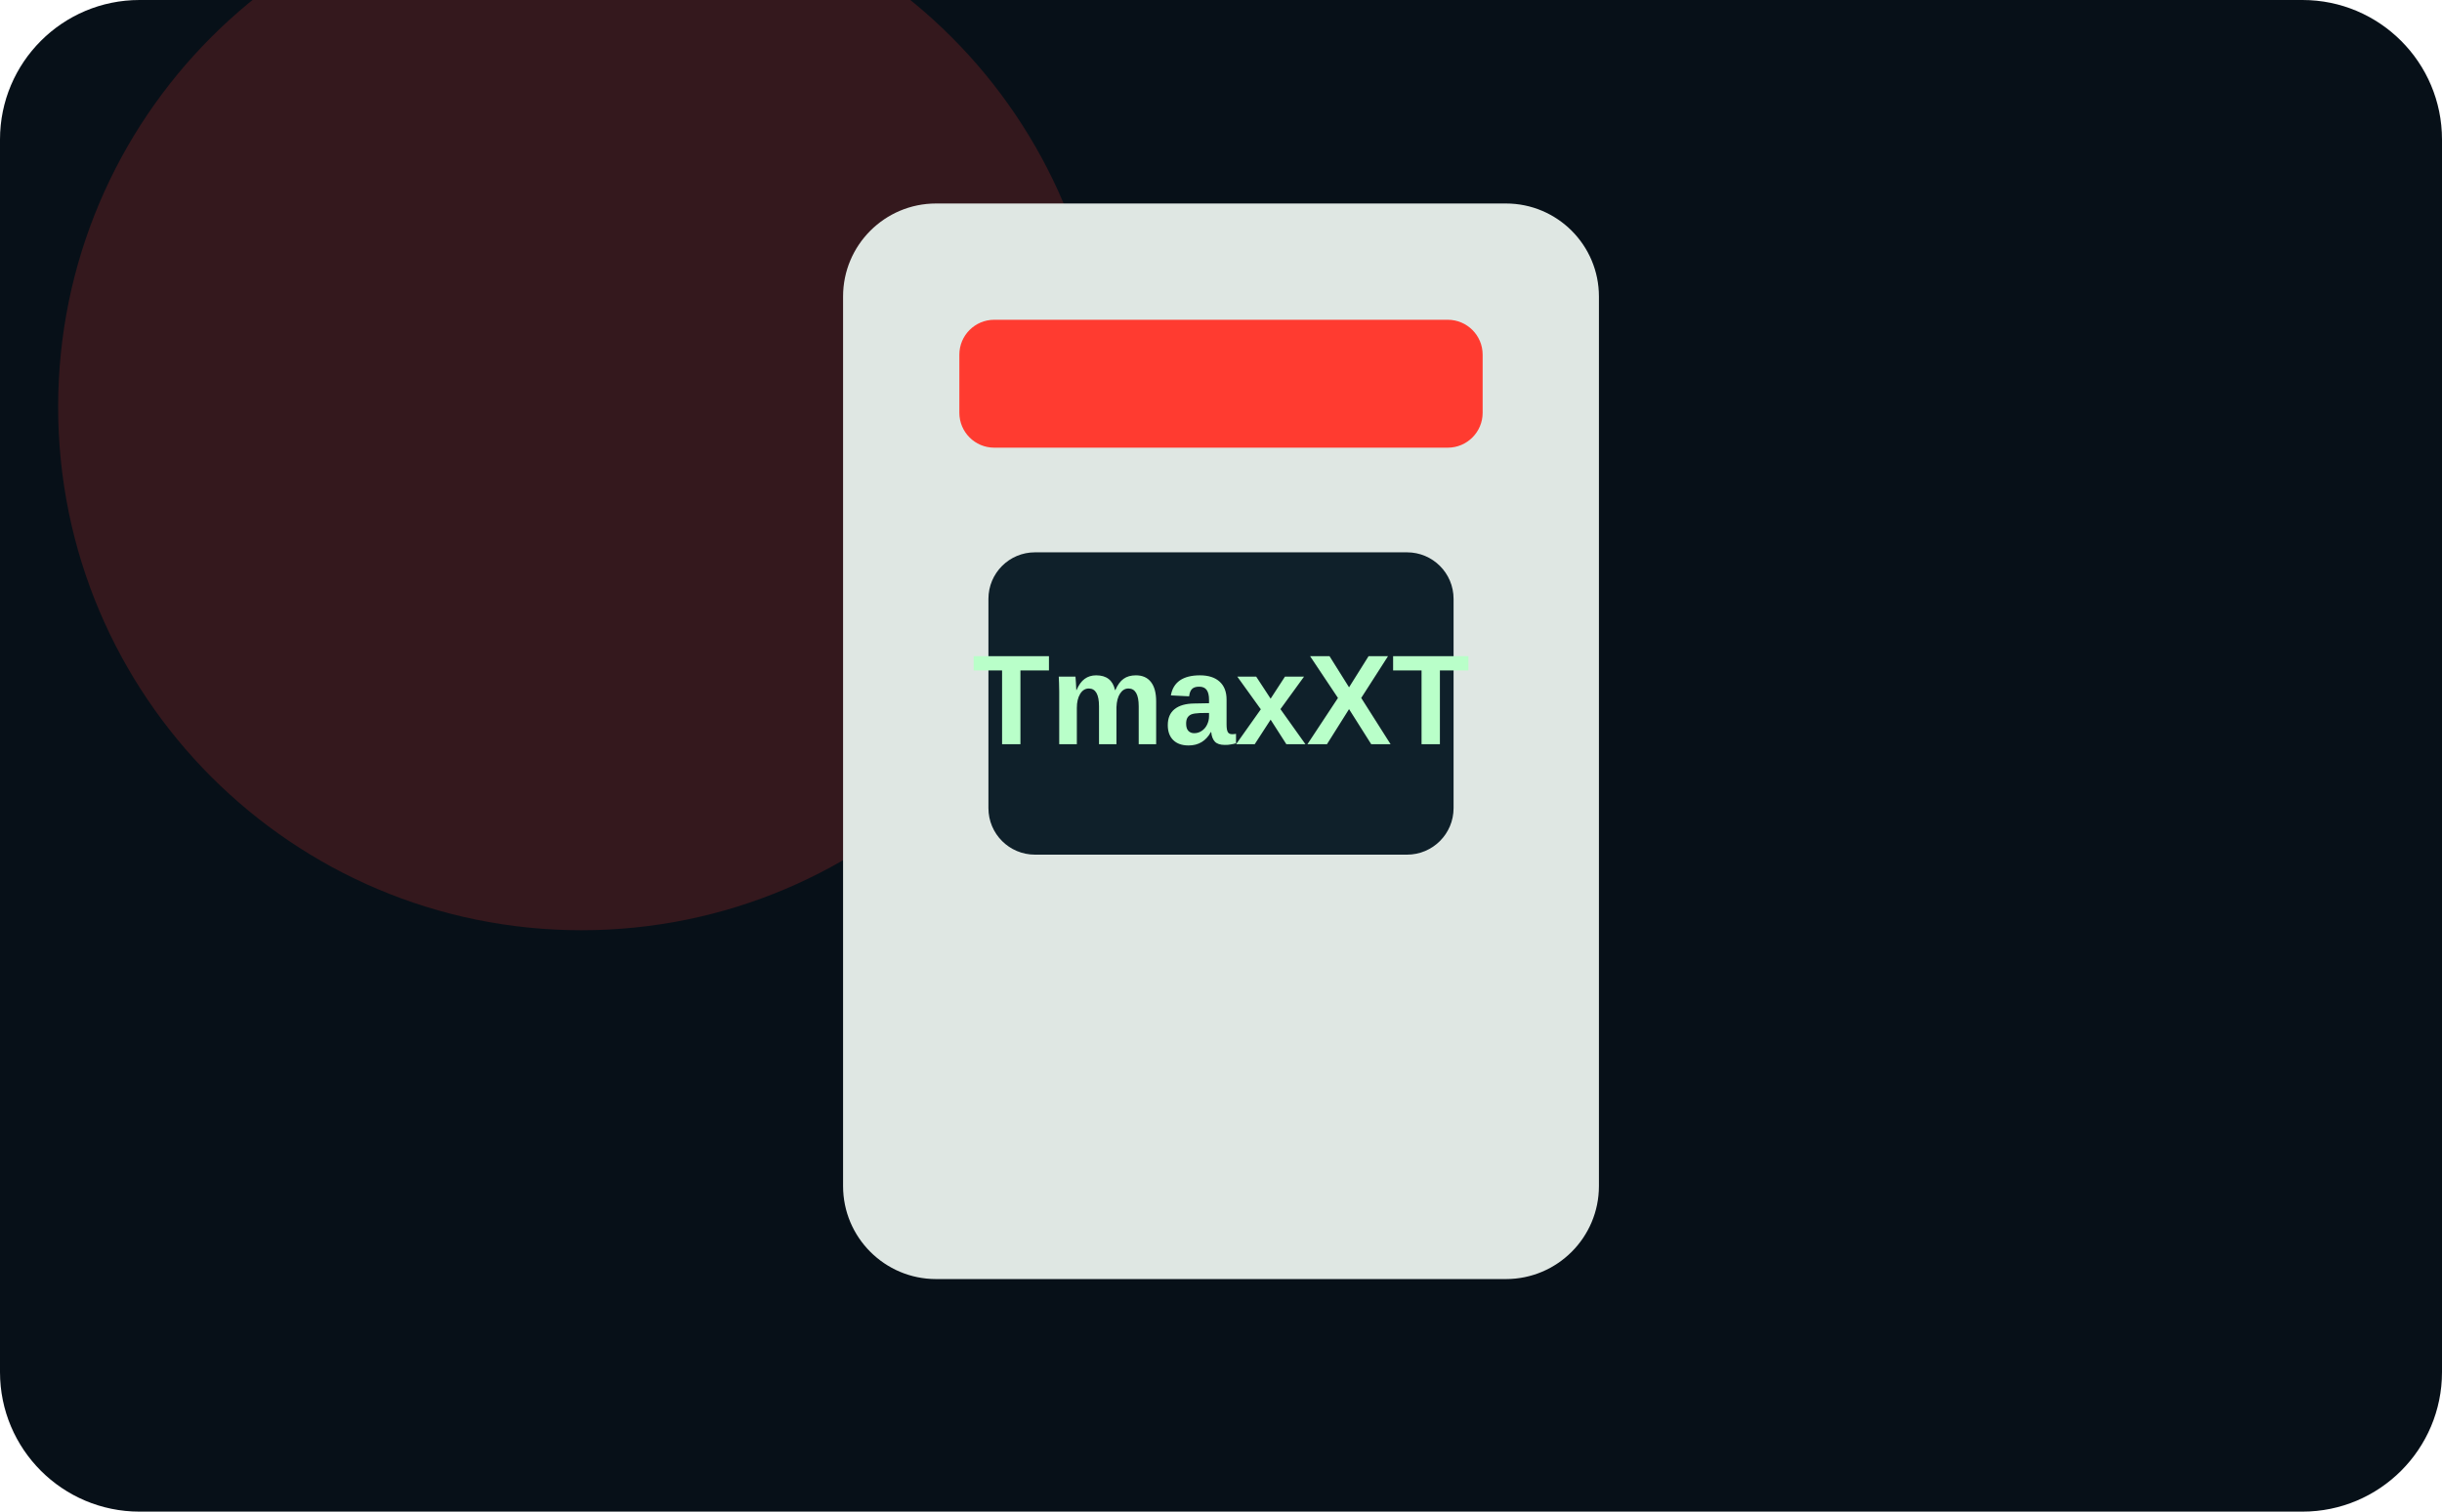
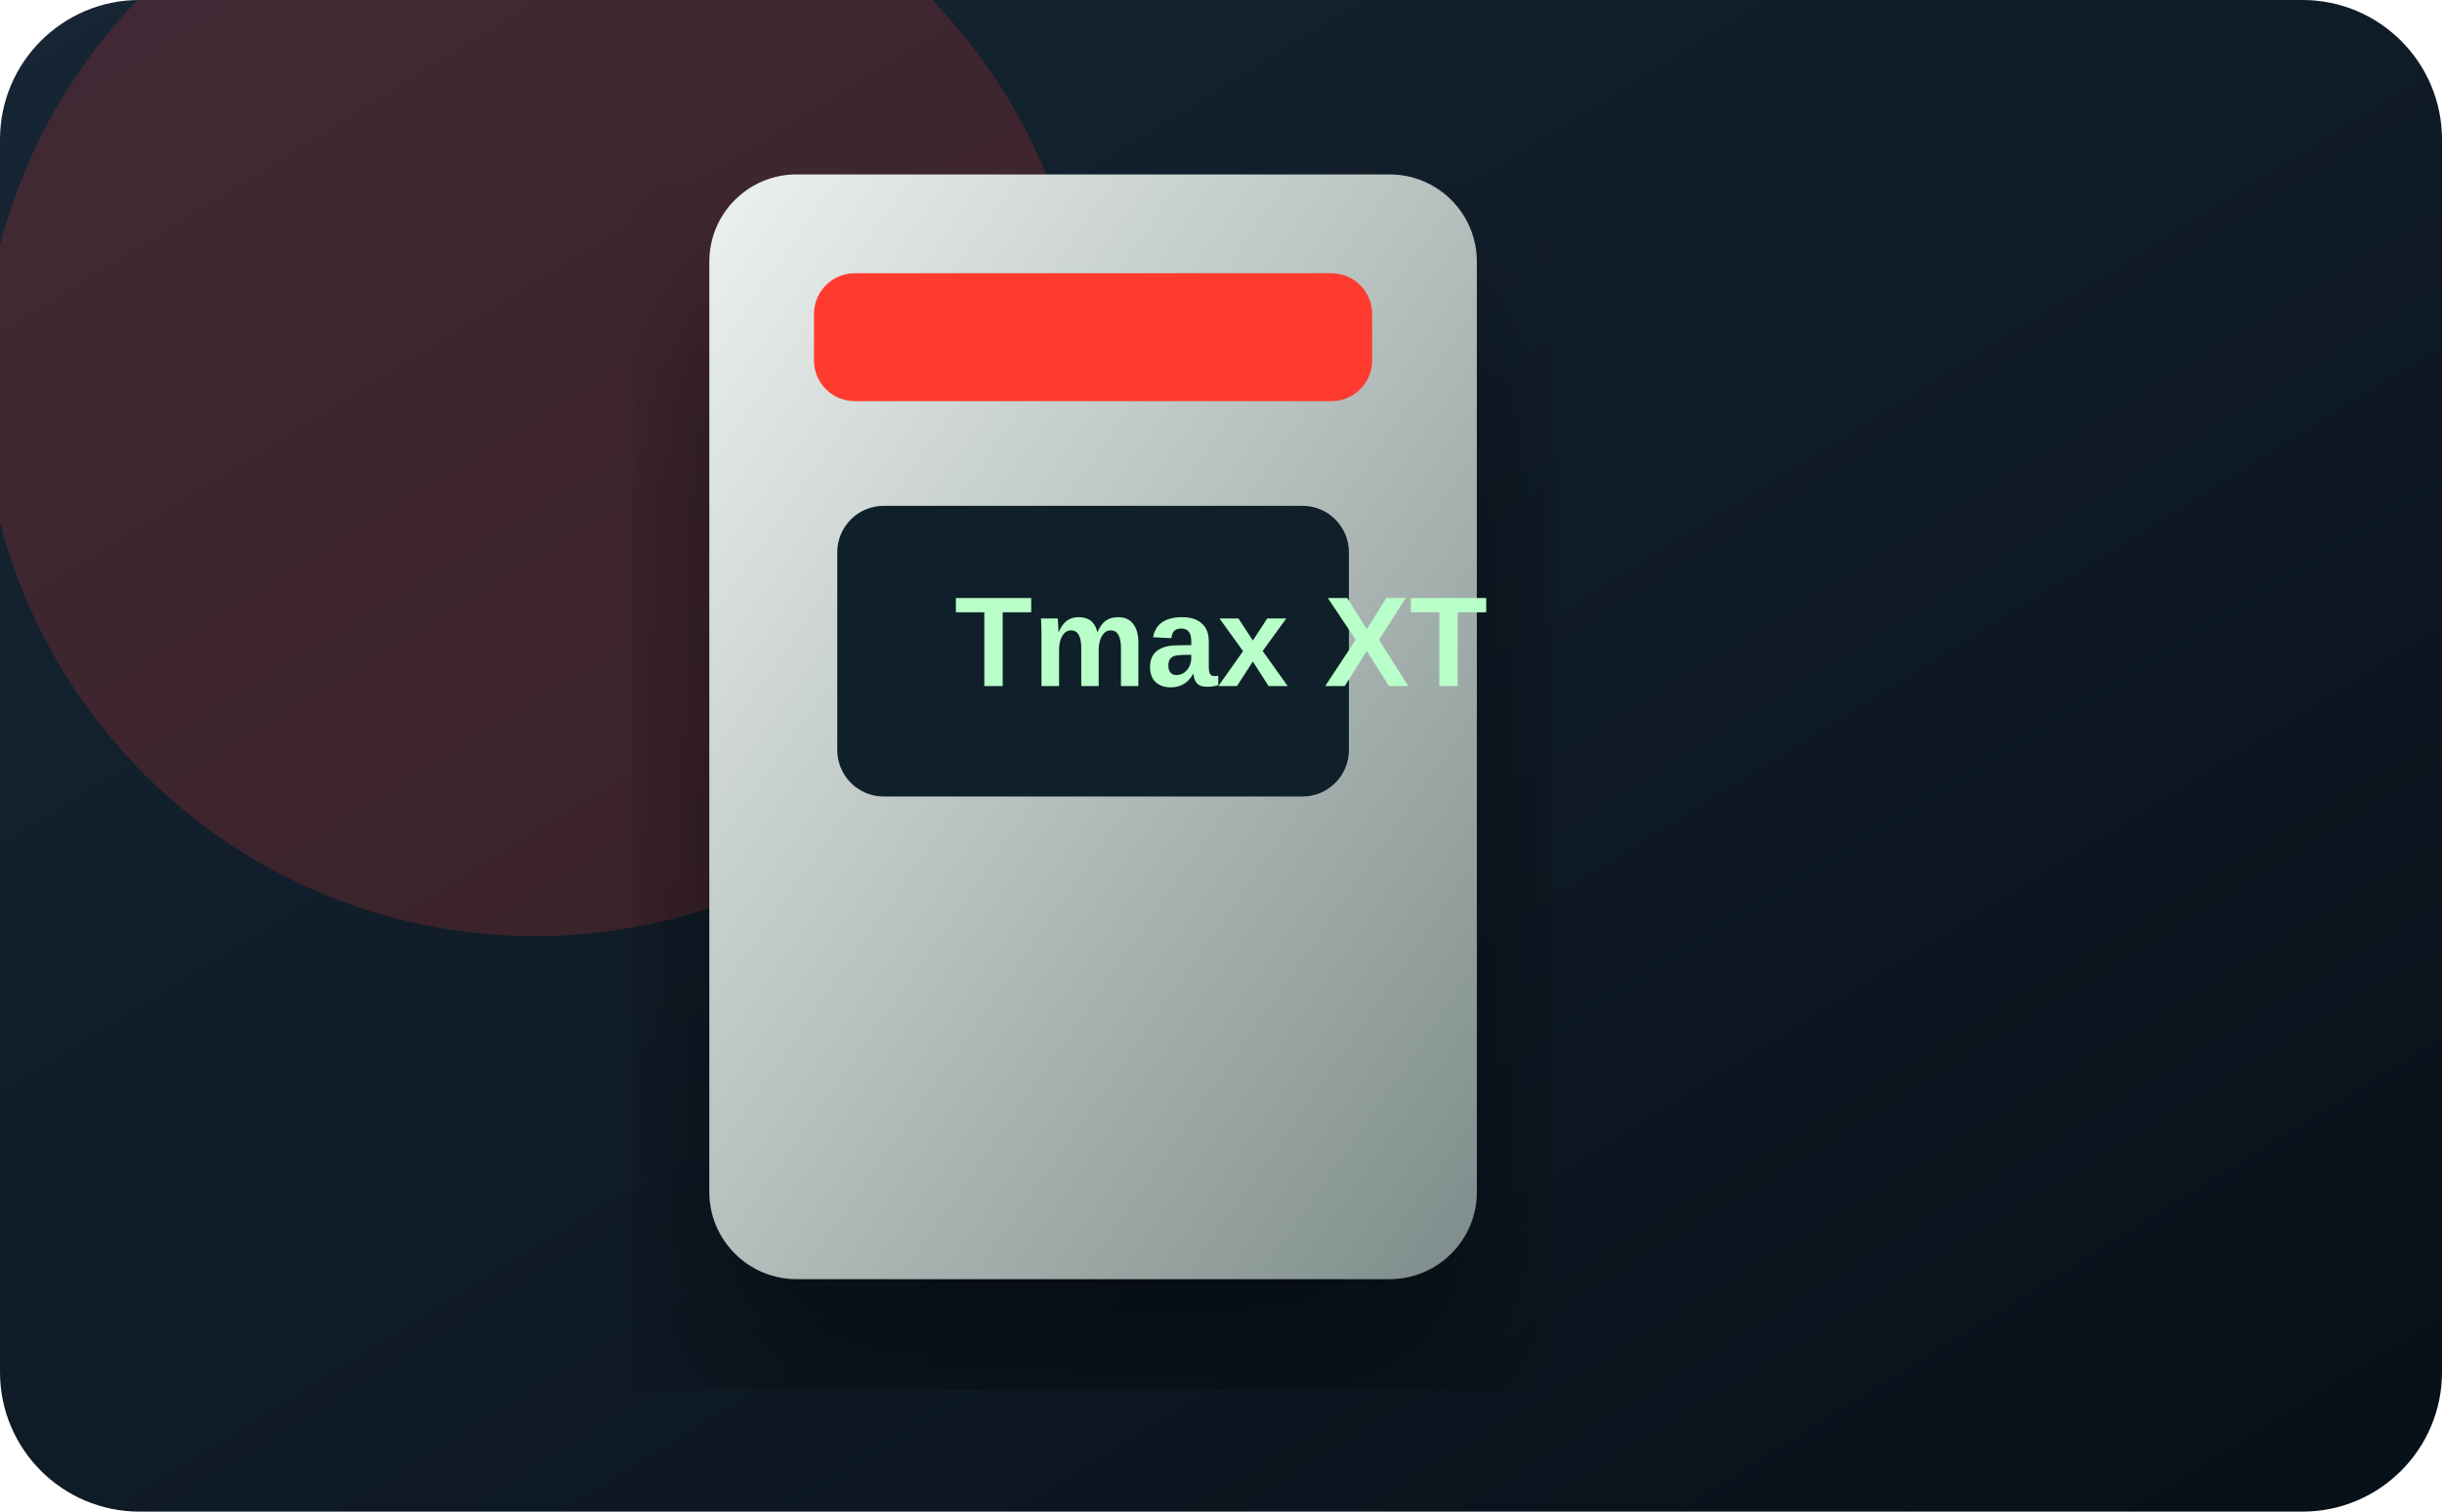
- <svg xmlns="http://www.w3.org/2000/svg" width="420" height="260">
-   <rect width="420" height="260" rx="24" fill="#071018" />
-   <circle cx="100" cy="70" r="90" fill="#ff3b30" opacity=".18" />
-   <rect x="145" y="35" width="130" height="185" rx="16" fill="#dfe7e3" />
-   <rect x="165" y="55" width="90" height="22" rx="6" fill="#ff3b30" />
-   <rect x="170" y="95" width="80" height="52" rx="8" fill="#0f202a" />
-   <text x="210" y="128" fill="#b9ffc9" font-family="Arial" font-size="22" font-weight="700" text-anchor="middle">TmaxXT</text>
+ <svg xmlns="http://www.w3.org/2000/svg" width="420" height="260" viewBox="0 0 420 260">
+   <defs>
+     <linearGradient id="bg" x1="0" x2="1" y1="0" y2="1">
+       <stop offset="0" stop-color="#172635" />
+       <stop offset="1" stop-color="#071018" />
+     </linearGradient>
+     <linearGradient id="body" x1="0" x2="1" y1="0" y2="1">
+       <stop offset="0" stop-color="#edf2ef" />
+       <stop offset="1" stop-color="#7d8c8a" />
+     </linearGradient>
+     <filter id="s">
+       <feDropShadow dx="0" dy="20" stdDeviation="16" flood-color="#000" flood-opacity=".45" />
+     </filter>
+   </defs>
+   <rect width="420" height="260" rx="24" fill="url(#bg)" />
+   <circle cx="92" cy="66" r="95" fill="#ff3b30" opacity=".18" />
+   <rect x="122" y="30" width="132" height="190" rx="15" fill="url(#body)" filter="url(#s)" />
+   <rect x="140" y="47" width="96" height="22" rx="7" fill="#ff3b30" />
+   <rect x="144" y="87" width="88" height="50" rx="8" fill="#0f202a" />
+   <text x="210" y="118" fill="#b9ffc9" font-family="Arial" font-size="22" font-weight="700" text-anchor="middle">Tmax XT</text>
</svg>
